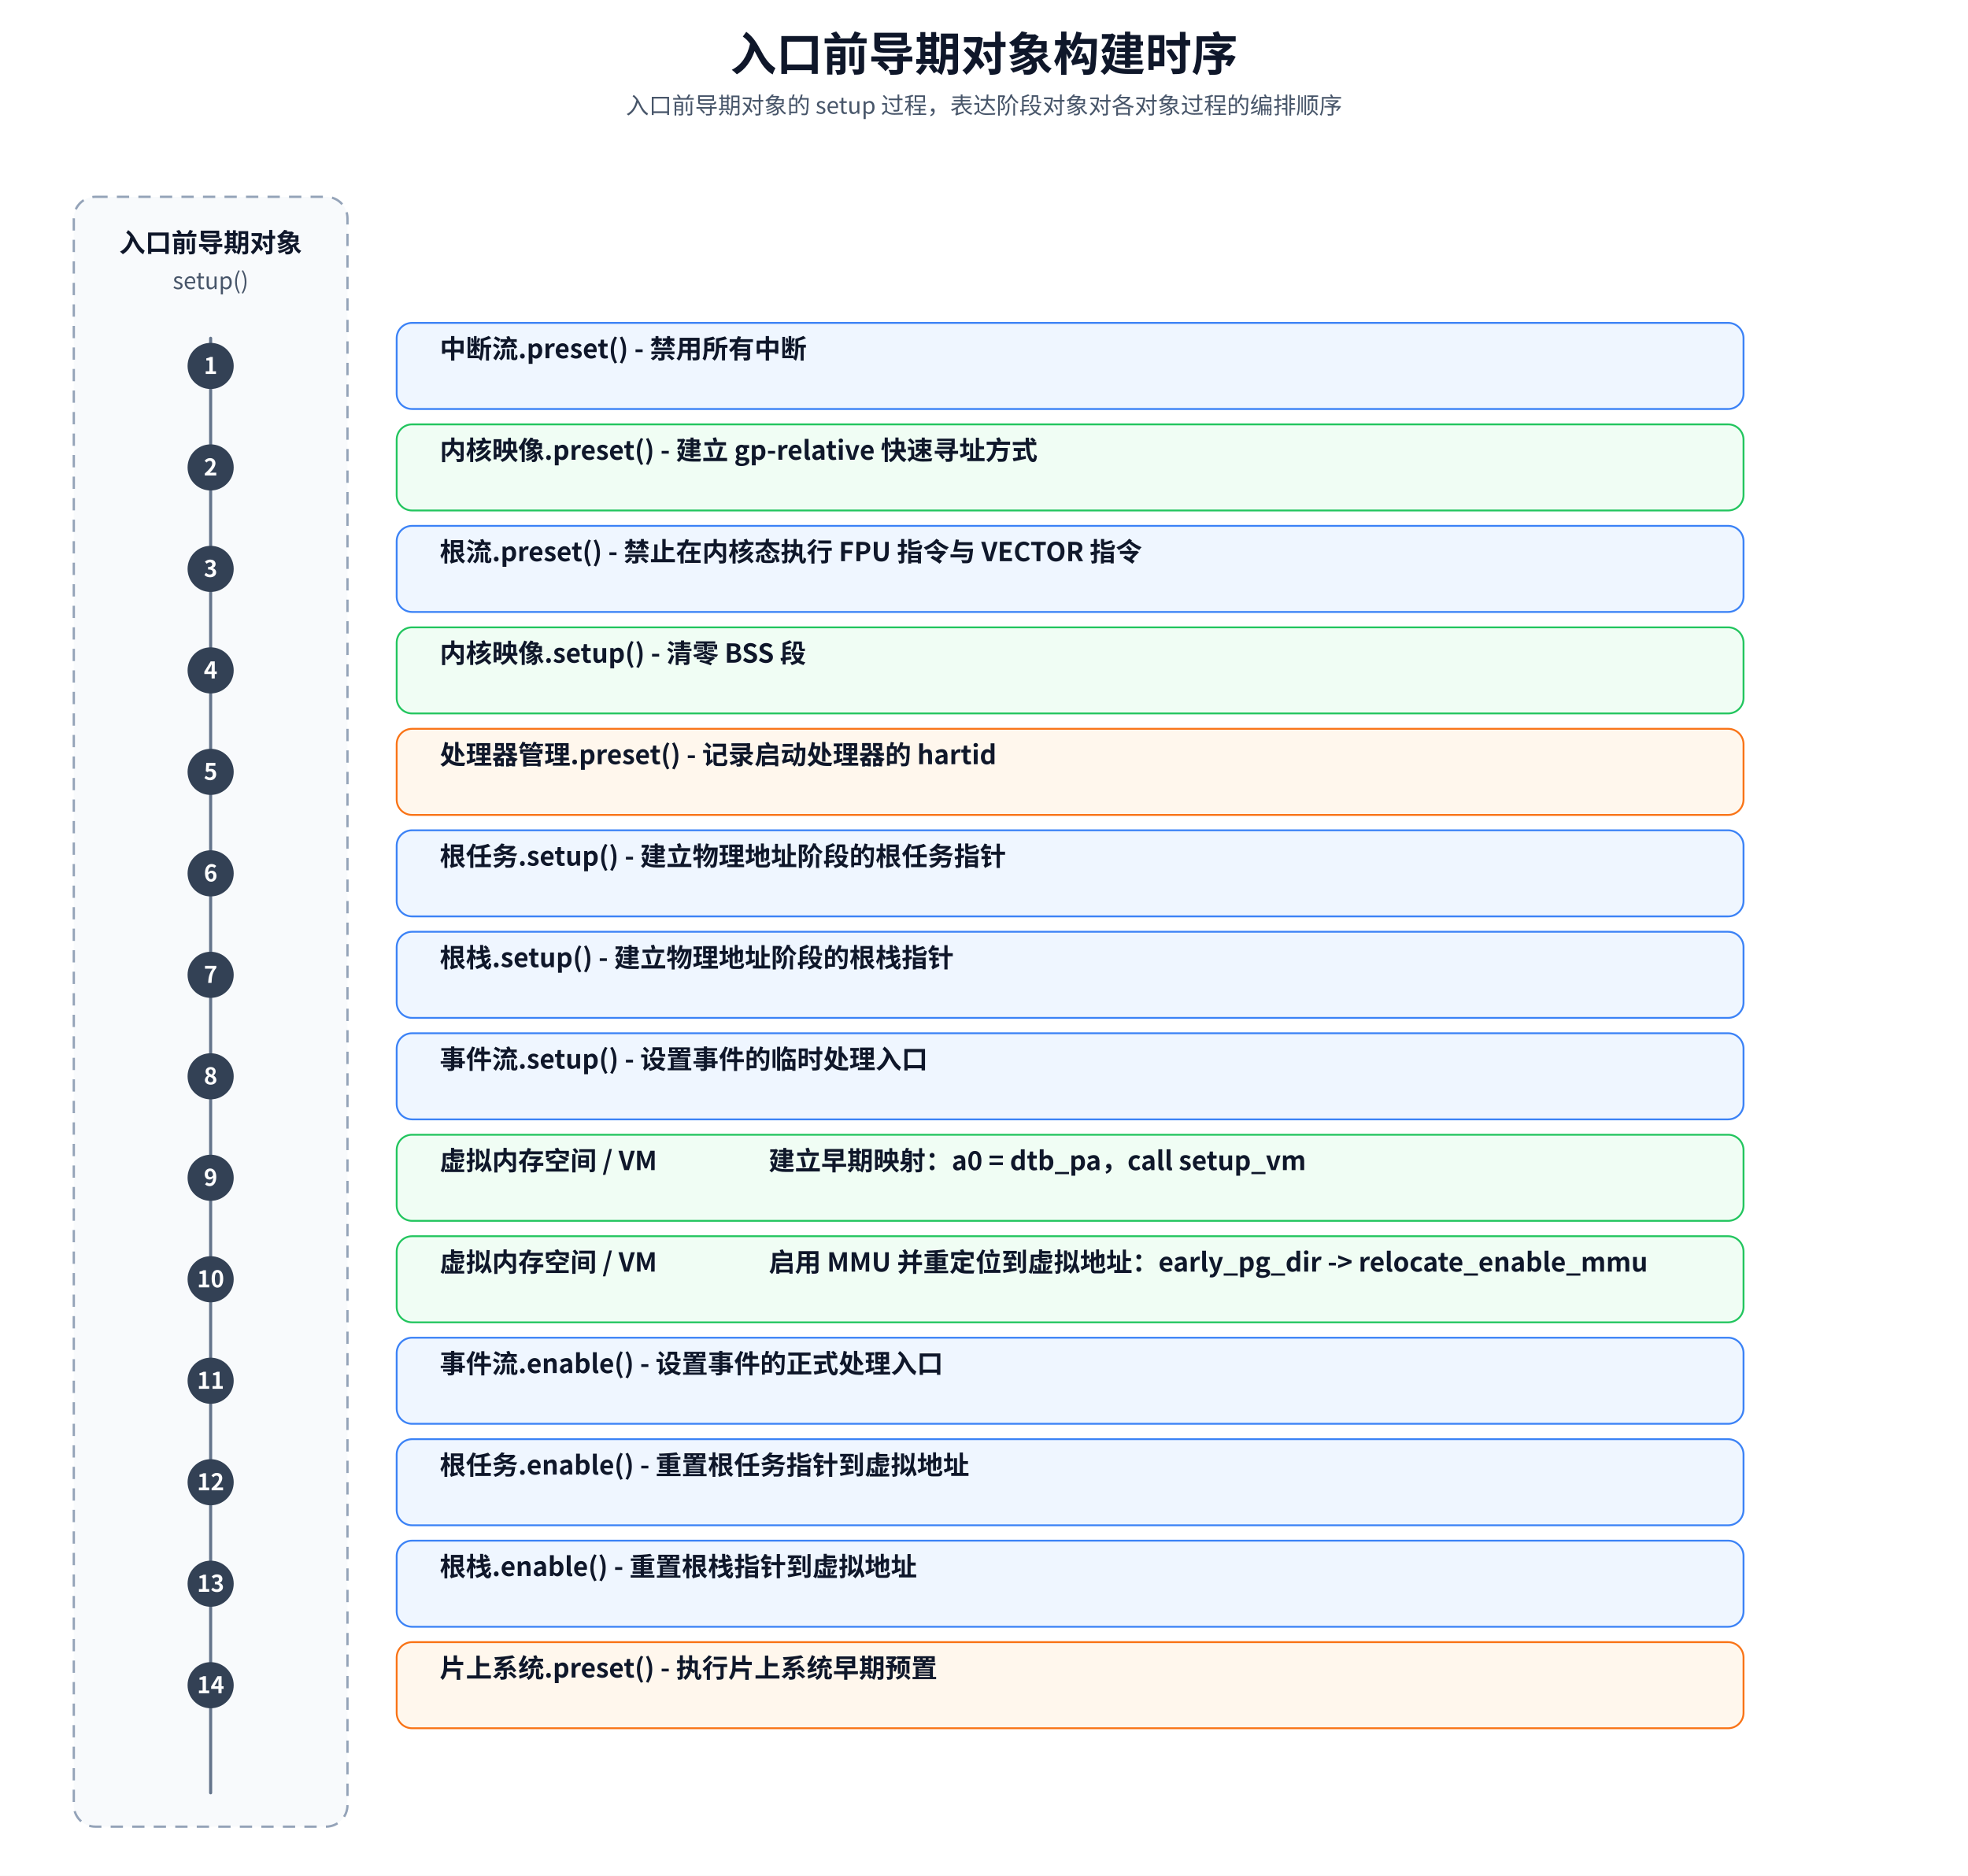
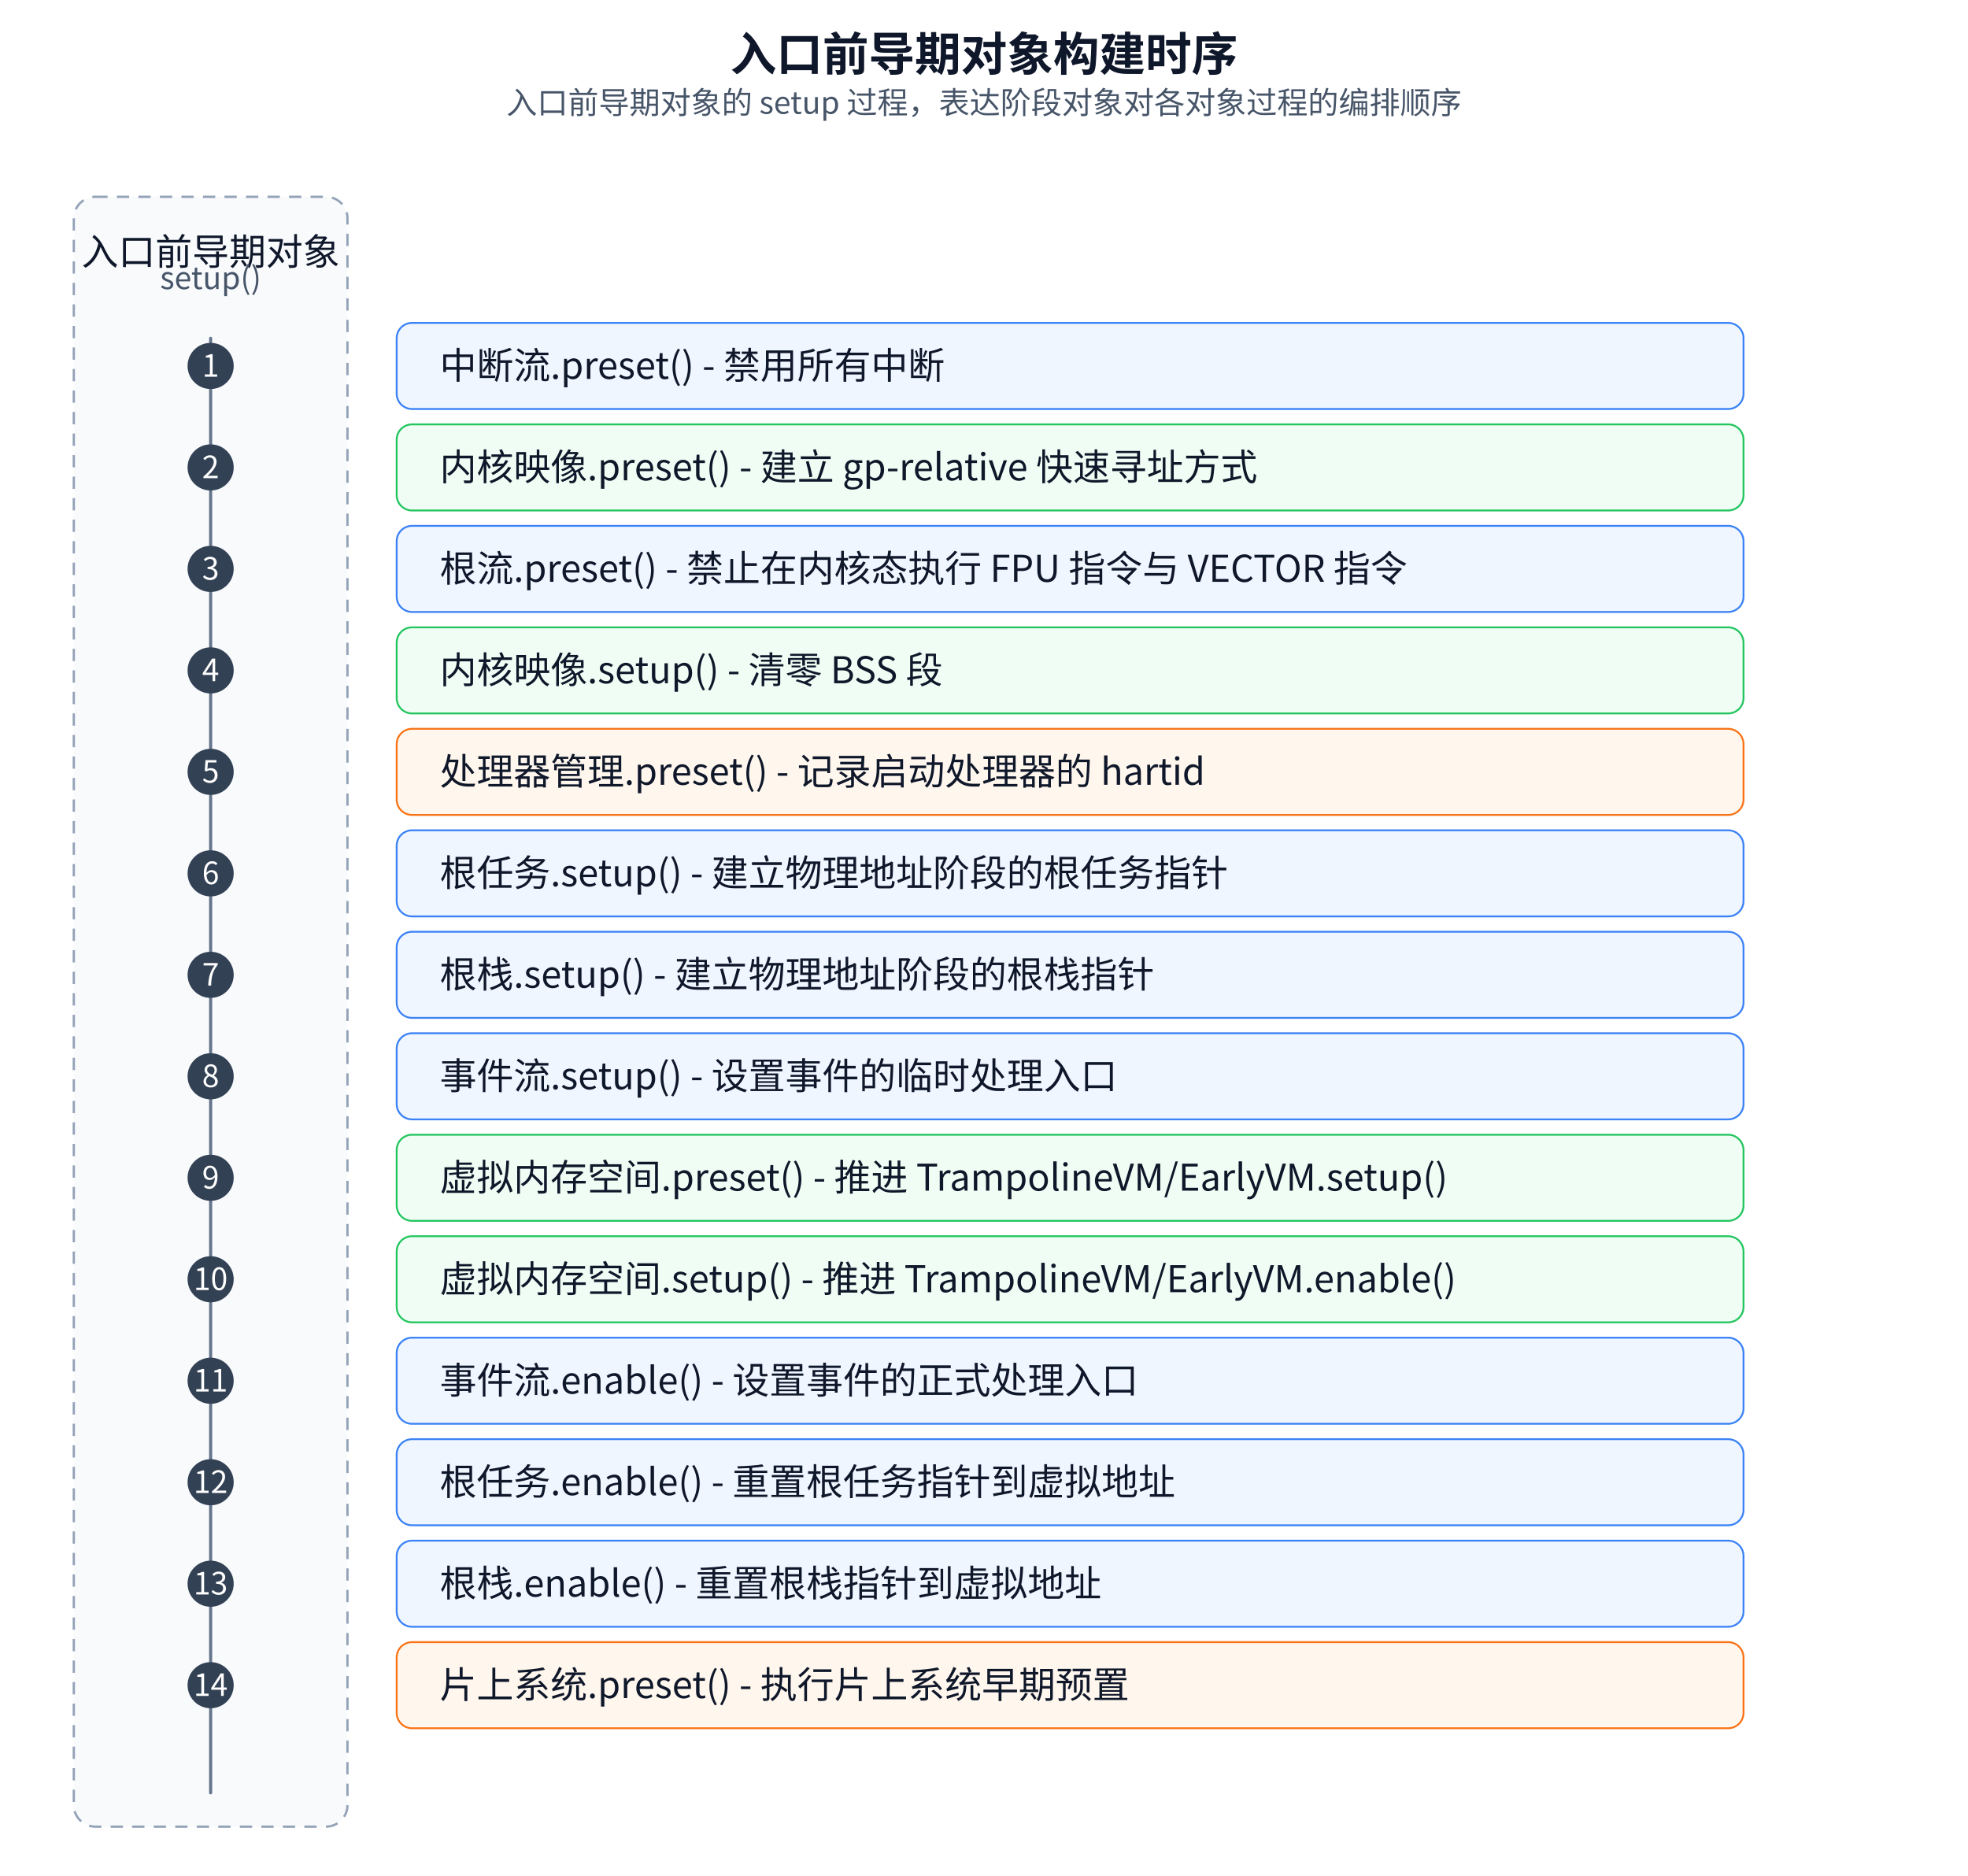
<svg xmlns="http://www.w3.org/2000/svg" width="1280" height="1220" viewBox="0 0 1280 1220" role="img" aria-labelledby="title desc">
  <defs>
    <style>
      text {
        font-family: "Microsoft YaHei", "Noto Sans CJK SC", "Source Han Sans SC", Arial, sans-serif;
        fill: #0f172a;
      }
-       .title { font-size: 30px; font-weight: 700; }
-       .subtitle { font-size: 15px; fill: #475569; }
+       .title { font-size: 30px; font-weight: 600; }
+       .subtitle { font-size: 20px; fill: #475569; }
      .lane { fill: #f8fafc; stroke: #94a3b8; stroke-width: 1.5; stroke-dasharray: 8 6; }
      .box { fill: #ffffff; stroke: #334155; stroke-width: 1.2; }
      .phase { fill: #eef2ff; stroke: #6366f1; }
      .flow { fill: #eff6ff; stroke: #3b82f6; }
      .addr { fill: #f0fdf4; stroke: #22c55e; }
      .hw { fill: #fff7ed; stroke: #f97316; }
-       .obj { font-size: 17px; font-weight: 700; }
-       .line1 { font-size: 17px; font-weight: 600; }
-       .line2 { font-size: 14px; fill: #475569; }
-       .source { font-size: 13px; fill: #64748b; }
-       .num { font-size: 15px; font-weight: 700; fill: #ffffff; text-anchor: middle; dominant-baseline: middle; }
+       .obj { font-size: 24px; font-weight: 500; dominant-baseline: middle; }
+       .line1 { font-size: 24px; font-weight: 400; dominant-baseline: middle; }
+       .line2 { font-size: 20px; font-weight: 400; fill: #475569; dominant-baseline: middle; }
+       .source { font-size: 18px; font-weight: 400; fill: #64748b; dominant-baseline: middle; }
+       .num { font-size: 20px; font-weight: 500; fill: #ffffff; text-anchor: middle; dominant-baseline: middle; }
      .timeline { stroke: #64748b; stroke-width: 2; stroke-linecap: round; }
      .dot { fill: #334155; }
    </style>
  </defs>
  <rect x="0" y="0" width="1280" height="1220" fill="#ffffff" />
  <text x="640" y="46" text-anchor="middle" class="title">入口前导期对象构建时序</text>
  <text x="640" y="74" text-anchor="middle" class="subtitle">入口前导期对象的 setup 过程，表达阶段对象对各对象过程的编排顺序</text>
  <rect x="48" y="128" width="178" height="1060" rx="14" class="lane" />
  <text x="137" y="164" text-anchor="middle" class="obj">入口前导期对象</text>
  <text x="137" y="188" text-anchor="middle" class="subtitle">setup()</text>
  <line x1="137" y1="220" x2="137" y2="1166" class="timeline" />
  <g transform="translate(0 0)">
    <circle cx="137" cy="238" r="15" class="dot" />
    <text x="137" y="238" class="num">1</text>
    <rect x="258" y="210" width="876" height="56" rx="10" class="box flow" />
-     <text x="286" y="233" class="line1">中断流.preset() - 禁用所有中断</text>
+     <text x="286" y="238" class="line1">中断流.preset() - 禁用所有中断</text>
  </g>
  <g transform="translate(0 66)">
    <circle cx="137" cy="238" r="15" class="dot" />
    <text x="137" y="238" class="num">2</text>
    <rect x="258" y="210" width="876" height="56" rx="10" class="box addr" />
-     <text x="286" y="233" class="line1">内核映像.preset() - 建立 gp-relative 快速寻址方式</text>
+     <text x="286" y="238" class="line1">内核映像.preset() - 建立 gp-relative 快速寻址方式</text>
  </g>
  <g transform="translate(0 132)">
    <circle cx="137" cy="238" r="15" class="dot" />
    <text x="137" y="238" class="num">3</text>
    <rect x="258" y="210" width="876" height="56" rx="10" class="box flow" />
-     <text x="286" y="233" class="line1">根流.preset() - 禁止在内核态执行 FPU 指令与 VECTOR 指令</text>
+     <text x="286" y="238" class="line1">根流.preset() - 禁止在内核态执行 FPU 指令与 VECTOR 指令</text>
  </g>
  <g transform="translate(0 198)">
    <circle cx="137" cy="238" r="15" class="dot" />
    <text x="137" y="238" class="num">4</text>
    <rect x="258" y="210" width="876" height="56" rx="10" class="box addr" />
-     <text x="286" y="233" class="line1">内核映像.setup() - 清零 BSS 段</text>
+     <text x="286" y="238" class="line1">内核映像.setup() - 清零 BSS 段</text>
  </g>
  <g transform="translate(0 264)">
    <circle cx="137" cy="238" r="15" class="dot" />
    <text x="137" y="238" class="num">5</text>
    <rect x="258" y="210" width="876" height="56" rx="10" class="box hw" />
-     <text x="286" y="233" class="line1">处理器管理.preset() - 记录启动处理器的 hartid</text>
+     <text x="286" y="238" class="line1">处理器管理.preset() - 记录启动处理器的 hartid</text>
  </g>
  <g transform="translate(0 330)">
    <circle cx="137" cy="238" r="15" class="dot" />
    <text x="137" y="238" class="num">6</text>
    <rect x="258" y="210" width="876" height="56" rx="10" class="box flow" />
-     <text x="286" y="233" class="line1">根任务.setup() - 建立物理地址阶段的根任务指针</text>
+     <text x="286" y="238" class="line1">根任务.setup() - 建立物理地址阶段的根任务指针</text>
  </g>
  <g transform="translate(0 396)">
    <circle cx="137" cy="238" r="15" class="dot" />
    <text x="137" y="238" class="num">7</text>
    <rect x="258" y="210" width="876" height="56" rx="10" class="box flow" />
-     <text x="286" y="233" class="line1">根栈.setup() - 建立物理地址阶段的根栈指针</text>
+     <text x="286" y="238" class="line1">根栈.setup() - 建立物理地址阶段的根栈指针</text>
  </g>
  <g transform="translate(0 462)">
    <circle cx="137" cy="238" r="15" class="dot" />
    <text x="137" y="238" class="num">8</text>
    <rect x="258" y="210" width="876" height="56" rx="10" class="box flow" />
-     <text x="286" y="233" class="line1">事件流.setup() - 设置事件的临时处理入口</text>
+     <text x="286" y="238" class="line1">事件流.setup() - 设置事件的临时处理入口</text>
  </g>
  <g transform="translate(0 528)">
    <circle cx="137" cy="238" r="15" class="dot" />
    <text x="137" y="238" class="num">9</text>
    <rect x="258" y="210" width="876" height="56" rx="10" class="box addr" />
-     <text x="286" y="233" class="obj">虚拟内存空间 / VM</text>
-     <text x="500" y="233" class="line1">建立早期映射：a0 = dtb_pa，call setup_vm</text>
+     <text x="286" y="238" class="line1">虚拟内存空间.preset() - 推进 TrampolineVM/EarlyVM.setup()</text>
  </g>
  <g transform="translate(0 594)">
    <circle cx="137" cy="238" r="15" class="dot" />
    <text x="137" y="238" class="num">10</text>
    <rect x="258" y="210" width="876" height="56" rx="10" class="box addr" />
-     <text x="286" y="233" class="obj">虚拟内存空间 / VM</text>
-     <text x="500" y="233" class="line1">启用 MMU 并重定位到虚拟地址：early_pg_dir -&gt; relocate_enable_mmu</text>
+     <text x="286" y="238" class="line1">虚拟内存空间.setup() - 推进 TrampolineVM/EarlyVM.enable()</text>
  </g>
  <g transform="translate(0 660)">
    <circle cx="137" cy="238" r="15" class="dot" />
    <text x="137" y="238" class="num">11</text>
    <rect x="258" y="210" width="876" height="56" rx="10" class="box flow" />
-     <text x="286" y="233" class="line1">事件流.enable() - 设置事件的正式处理入口</text>
+     <text x="286" y="238" class="line1">事件流.enable() - 设置事件的正式处理入口</text>
  </g>
  <g transform="translate(0 726)">
    <circle cx="137" cy="238" r="15" class="dot" />
    <text x="137" y="238" class="num">12</text>
    <rect x="258" y="210" width="876" height="56" rx="10" class="box flow" />
-     <text x="286" y="233" class="line1">根任务.enable() - 重置根任务指针到虚拟地址</text>
+     <text x="286" y="238" class="line1">根任务.enable() - 重置根任务指针到虚拟地址</text>
  </g>
  <g transform="translate(0 792)">
    <circle cx="137" cy="238" r="15" class="dot" />
    <text x="137" y="238" class="num">13</text>
    <rect x="258" y="210" width="876" height="56" rx="10" class="box flow" />
-     <text x="286" y="233" class="line1">根栈.enable() - 重置根栈指针到虚拟地址</text>
+     <text x="286" y="238" class="line1">根栈.enable() - 重置根栈指针到虚拟地址</text>
  </g>
  <g transform="translate(0 858)">
    <circle cx="137" cy="238" r="15" class="dot" />
    <text x="137" y="238" class="num">14</text>
    <rect x="258" y="210" width="876" height="56" rx="10" class="box hw" />
-     <text x="286" y="233" class="line1">片上系统.preset() - 执行片上系统早期预置</text>
+     <text x="286" y="238" class="line1">片上系统.preset() - 执行片上系统早期预置</text>
  </g>
</svg>
